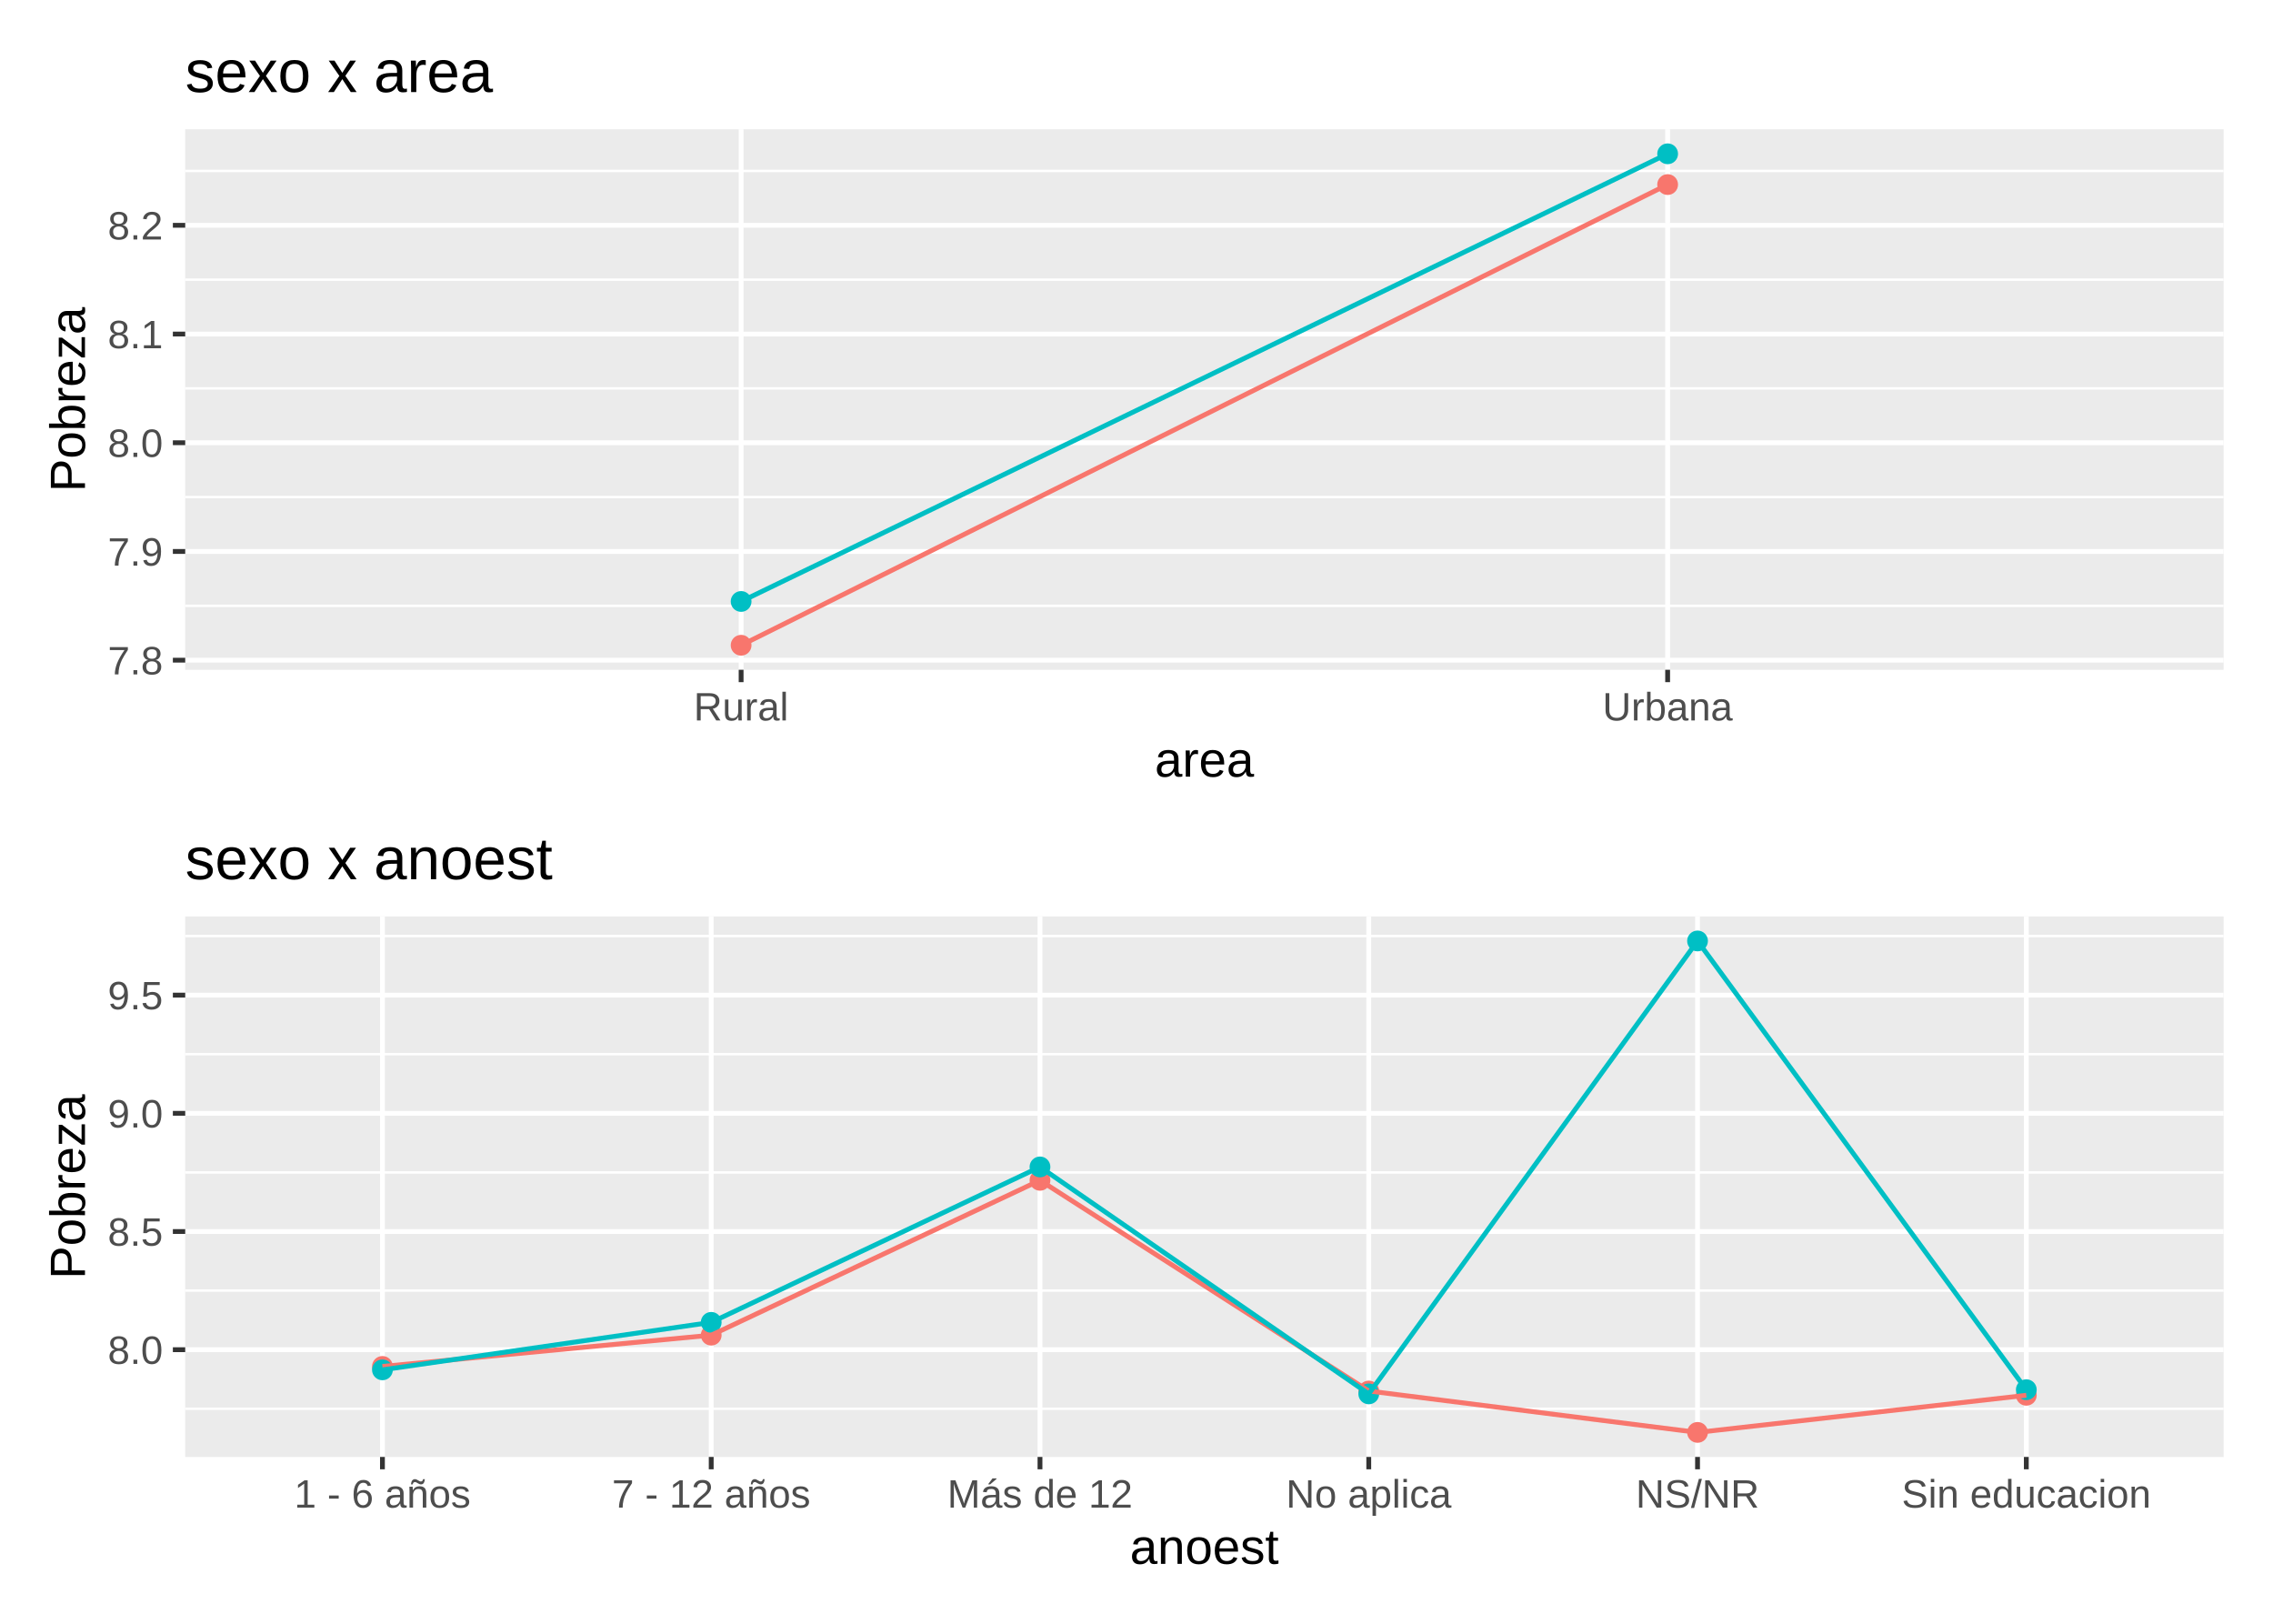
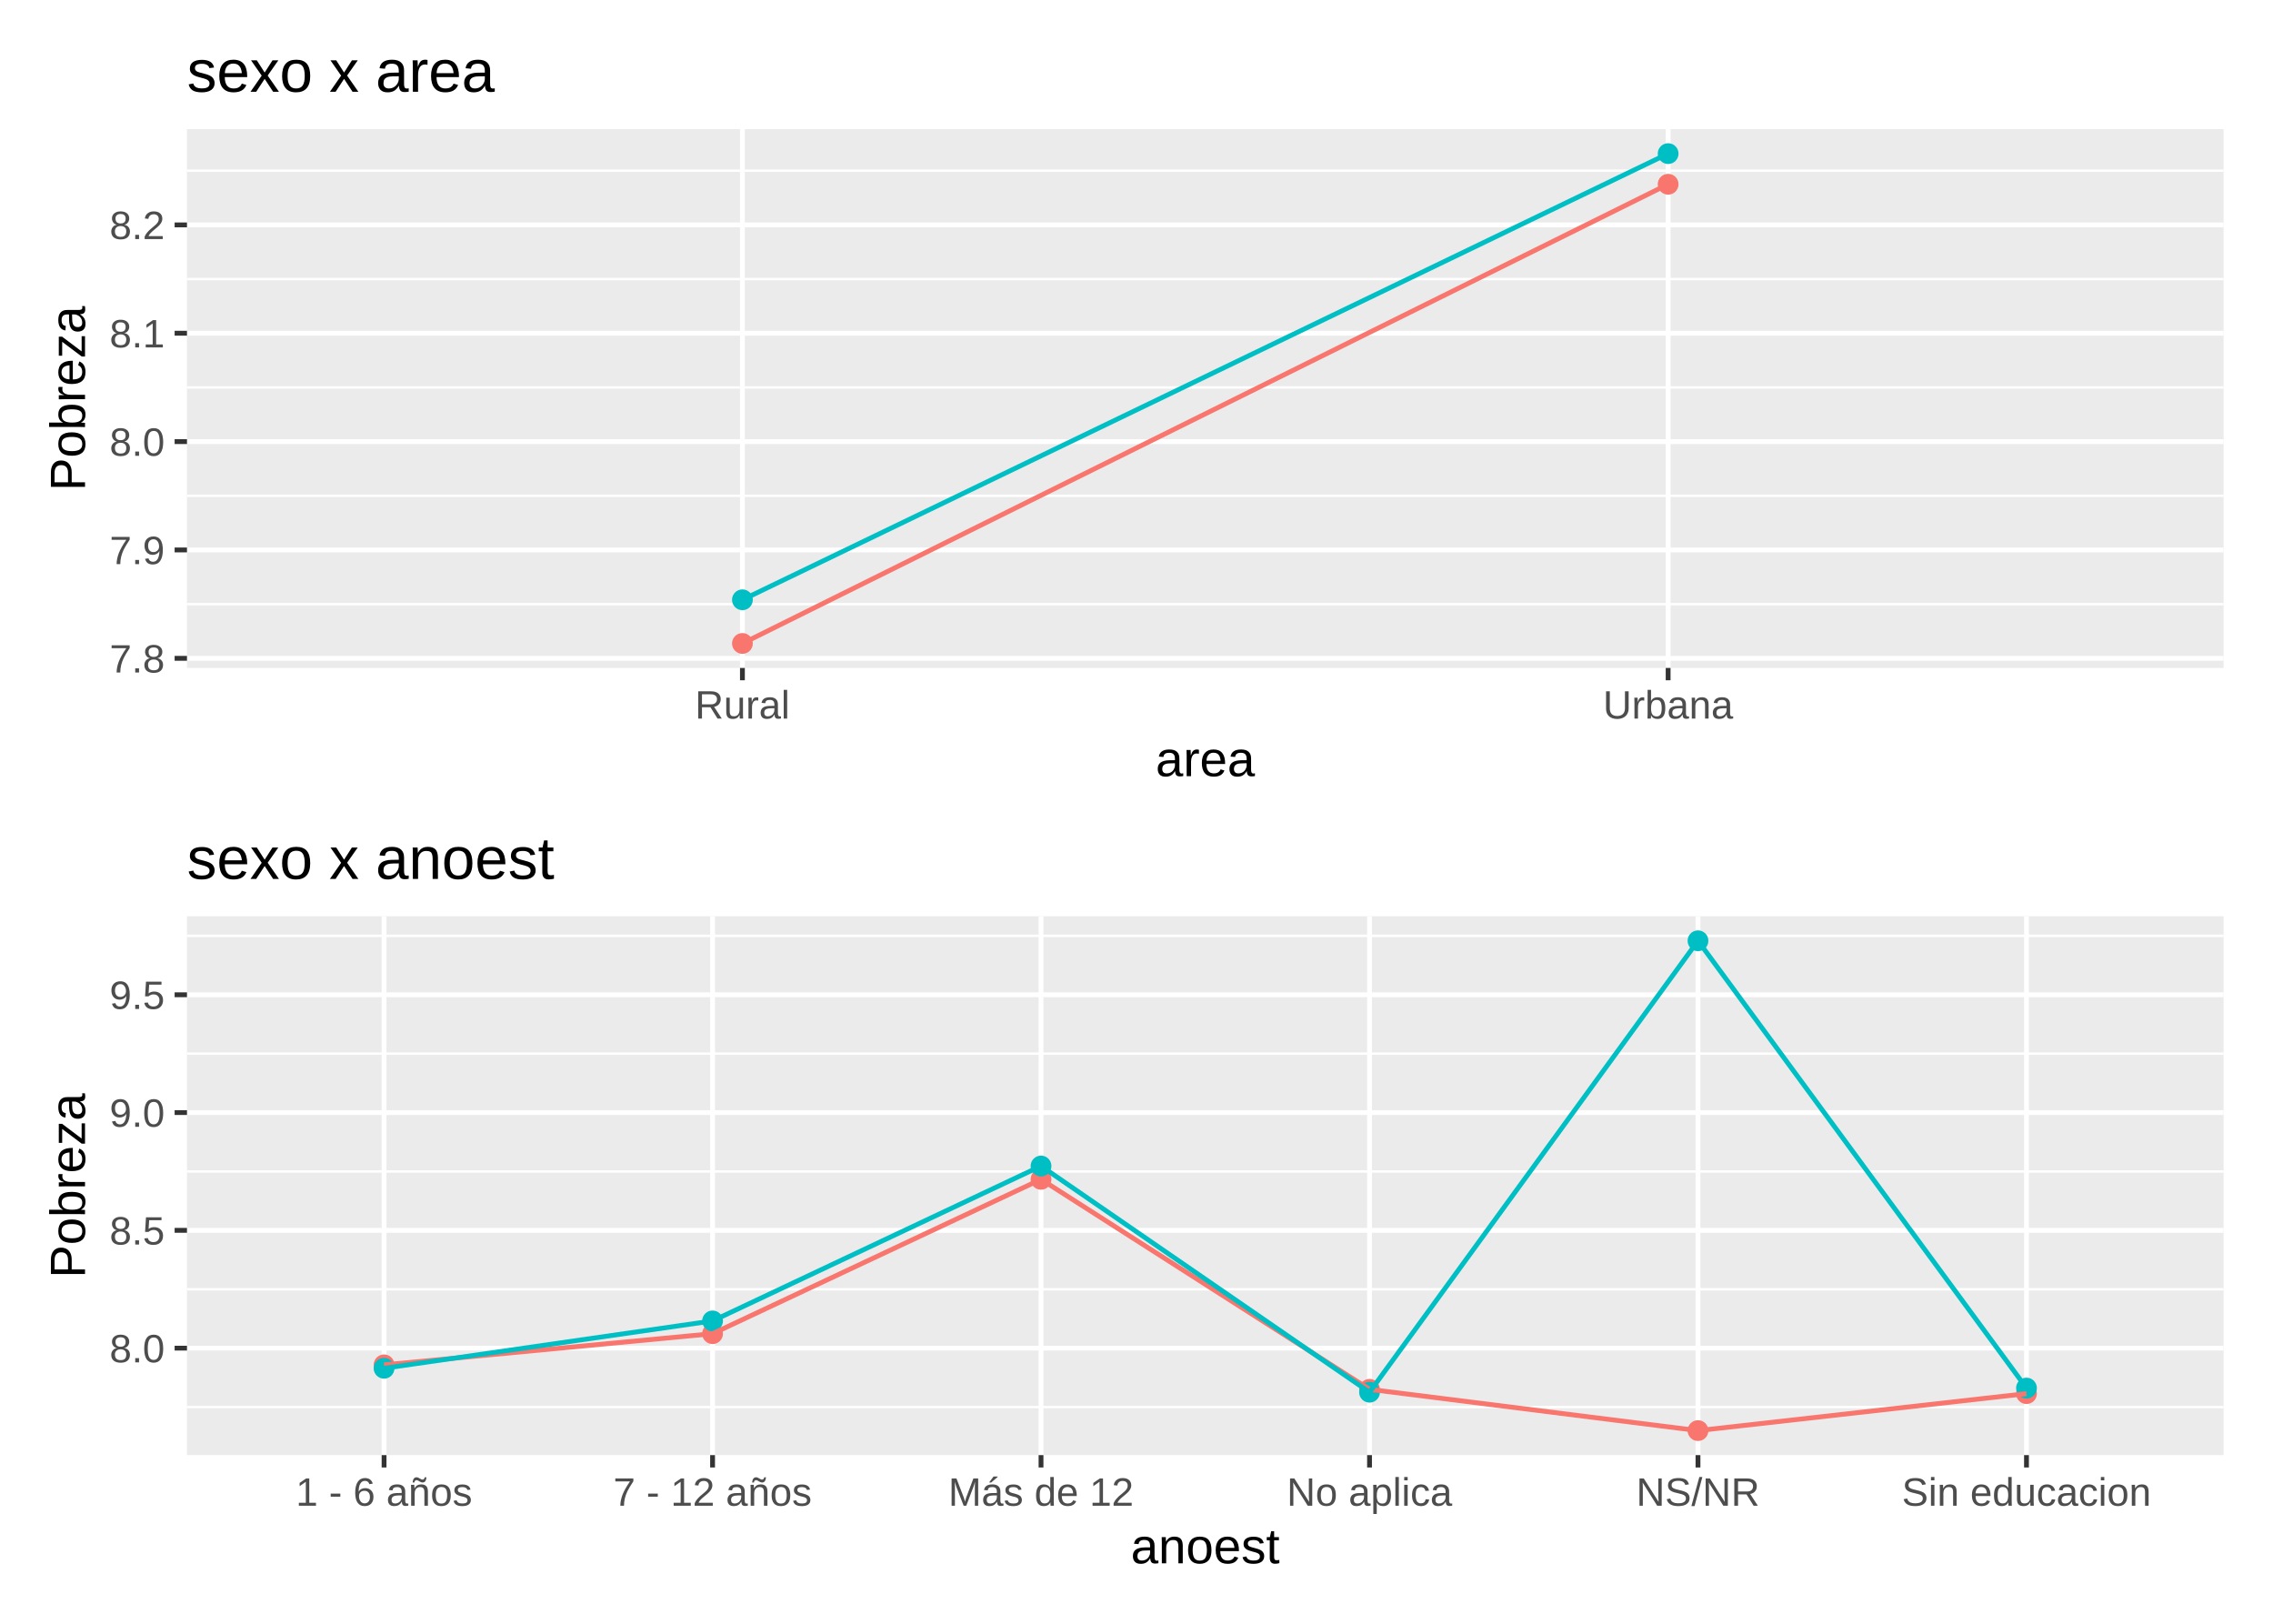
<svg xmlns="http://www.w3.org/2000/svg" class="svglite" width="504.00pt" height="360.00pt" viewBox="0 0 504.00 360.00">
  <defs>
    <style type="text/css">
    .svglite line, .svglite polyline, .svglite polygon, .svglite path, .svglite rect, .svglite circle {
      fill: none;
      stroke: #000000;
      stroke-linecap: round;
      stroke-linejoin: round;
      stroke-miterlimit: 10.00;
    }
    .svglite text {
      white-space: pre;
    }
  </style>
  </defs>
  <rect width="100%" height="100%" style="stroke: none; fill: #FFFFFF;" />
  <defs>
    <clipPath id="cpMC4wMHw1MDQuMDB8MC4wMHwzNjAuMDA=">
      <rect x="0.00" y="0.00" width="504.00" height="360.00" />
    </clipPath>
  </defs>
  <g clip-path="url(#cpMC4wMHw1MDQuMDB8MC4wMHwzNjAuMDA=)">
-     <rect x="0.00" y="0" width="504.00" height="360.00" style="stroke-width: 1.07; stroke: #FFFFFF; fill: #FFFFFF;" />
+     <rect x="0.00" y="0.00" width="504.00" height="360.00" style="stroke-width: 1.07; stroke: #FFFFFF; fill: #FFFFFF;" />
  </g>
-   <defs>
-     <clipPath id="cpNDEuMDd8NDkzLjA0fDI4LjY2fDMyMy4wMg==">
-       <rect x="41.07" y="28.66" width="451.98" height="294.37" />
-     </clipPath>
-   </defs>
-   <g clip-path="url(#cpNDEuMDd8NDkzLjA0fDI4LjY2fDMyMy4wMg==)">
- </g>
-   <g clip-path="url(#cpMC4wMHw1MDQuMDB8MC4wMHwzNjAuMDA=)">
- </g>
  <defs>
    <clipPath id="cpNS40OHw0OTguNTJ8NS40OHwxODAuMDA=">
      <rect x="5.48" y="5.48" width="493.04" height="174.52" />
    </clipPath>
  </defs>
  <g clip-path="url(#cpNS40OHw0OTguNTJ8NS40OHwxODAuMDA=)">
    <rect x="5.48" y="5.48" width="493.04" height="174.52" style="stroke-width: 1.07; stroke: #FFFFFF; fill: #FFFFFF;" />
  </g>
  <g clip-path="url(#cpMC4wMHw1MDQuMDB8MC4wMHwzNjAuMDA=)">
</g>
  <defs>
-     <clipPath id="cpNDEuMDd8NDkzLjA0fDI4LjY2fDE0OC41MA==">
-       <rect x="41.07" y="28.66" width="451.98" height="119.85" />
+     <clipPath id="cpNDEuNDZ8NDkzLjA0fDI4LjYzfDE0OC4wOQ==">
+       <rect x="41.46" y="28.63" width="451.58" height="119.46" />
    </clipPath>
  </defs>
-   <g clip-path="url(#cpNDEuMDd8NDkzLjA0fDI4LjY2fDE0OC41MA==)">
-     <rect x="41.07" y="28.66" width="451.98" height="119.85" style="stroke-width: 1.07; stroke: none; fill: #EBEBEB;" />
-     <polyline points="41.07,134.32 493.04,134.32 " style="stroke-width: 0.53; stroke: #FFFFFF; stroke-linecap: butt;" />
-     <polyline points="41.07,110.21 493.04,110.21 " style="stroke-width: 0.53; stroke: #FFFFFF; stroke-linecap: butt;" />
-     <polyline points="41.07,86.11 493.04,86.11 " style="stroke-width: 0.53; stroke: #FFFFFF; stroke-linecap: butt;" />
-     <polyline points="41.07,62.00 493.04,62.00 " style="stroke-width: 0.53; stroke: #FFFFFF; stroke-linecap: butt;" />
-     <polyline points="41.07,37.90 493.04,37.90 " style="stroke-width: 0.53; stroke: #FFFFFF; stroke-linecap: butt;" />
-     <polyline points="41.07,146.37 493.04,146.37 " style="stroke-width: 1.07; stroke: #FFFFFF; stroke-linecap: butt;" />
-     <polyline points="41.07,122.26 493.04,122.26 " style="stroke-width: 1.07; stroke: #FFFFFF; stroke-linecap: butt;" />
-     <polyline points="41.07,98.16 493.04,98.16 " style="stroke-width: 1.07; stroke: #FFFFFF; stroke-linecap: butt;" />
-     <polyline points="41.07,74.06 493.04,74.06 " style="stroke-width: 1.07; stroke: #FFFFFF; stroke-linecap: butt;" />
-     <polyline points="41.07,49.95 493.04,49.95 " style="stroke-width: 1.07; stroke: #FFFFFF; stroke-linecap: butt;" />
-     <polyline points="164.33,148.50 164.33,28.66 " style="stroke-width: 1.07; stroke: #FFFFFF; stroke-linecap: butt;" />
-     <polyline points="369.77,148.50 369.77,28.66 " style="stroke-width: 1.07; stroke: #FFFFFF; stroke-linecap: butt;" />
-     <circle cx="164.33" cy="143.06" r="1.95" style="stroke-width: 0.71; stroke: #F8766D; fill: #F8766D;" />
-     <circle cx="369.77" cy="40.92" r="1.95" style="stroke-width: 0.71; stroke: #F8766D; fill: #F8766D;" />
-     <circle cx="164.33" cy="133.35" r="1.95" style="stroke-width: 0.71; stroke: #00BFC4; fill: #00BFC4;" />
-     <circle cx="369.77" cy="34.10" r="1.95" style="stroke-width: 0.71; stroke: #00BFC4; fill: #00BFC4;" />
-     <polyline points="164.33,143.06 369.77,40.92 " style="stroke-width: 1.07; stroke: #F8766D; stroke-linecap: butt;" />
-     <polyline points="164.33,133.35 369.77,34.10 " style="stroke-width: 1.07; stroke: #00BFC4; stroke-linecap: butt;" />
+   <g clip-path="url(#cpNDEuNDZ8NDkzLjA0fDI4LjYzfDE0OC4wOQ==)">
+     <rect x="41.46" y="28.63" width="451.58" height="119.46" style="stroke-width: 1.07; stroke: none; fill: #EBEBEB;" />
+     <polyline points="41.46,133.95 493.04,133.95 " style="stroke-width: 0.53; stroke: #FFFFFF; stroke-linecap: butt;" />
+     <polyline points="41.46,109.92 493.04,109.92 " style="stroke-width: 0.53; stroke: #FFFFFF; stroke-linecap: butt;" />
+     <polyline points="41.46,85.90 493.04,85.90 " style="stroke-width: 0.53; stroke: #FFFFFF; stroke-linecap: butt;" />
+     <polyline points="41.46,61.87 493.04,61.87 " style="stroke-width: 0.53; stroke: #FFFFFF; stroke-linecap: butt;" />
+     <polyline points="41.46,37.84 493.04,37.84 " style="stroke-width: 0.53; stroke: #FFFFFF; stroke-linecap: butt;" />
+     <polyline points="41.46,145.96 493.04,145.96 " style="stroke-width: 1.07; stroke: #FFFFFF; stroke-linecap: butt;" />
+     <polyline points="41.46,121.93 493.04,121.93 " style="stroke-width: 1.07; stroke: #FFFFFF; stroke-linecap: butt;" />
+     <polyline points="41.46,97.91 493.04,97.91 " style="stroke-width: 1.07; stroke: #FFFFFF; stroke-linecap: butt;" />
+     <polyline points="41.46,73.88 493.04,73.88 " style="stroke-width: 1.07; stroke: #FFFFFF; stroke-linecap: butt;" />
+     <polyline points="41.46,49.86 493.04,49.86 " style="stroke-width: 1.07; stroke: #FFFFFF; stroke-linecap: butt;" />
+     <polyline points="164.62,148.09 164.62,28.63 " style="stroke-width: 1.07; stroke: #FFFFFF; stroke-linecap: butt;" />
+     <polyline points="369.88,148.09 369.88,28.63 " style="stroke-width: 1.07; stroke: #FFFFFF; stroke-linecap: butt;" />
+     <circle cx="164.62" cy="142.66" r="1.95" style="stroke-width: 0.71; stroke: #F8766D; fill: #F8766D;" />
+     <circle cx="369.88" cy="40.85" r="1.95" style="stroke-width: 0.71; stroke: #F8766D; fill: #F8766D;" />
+     <circle cx="164.62" cy="132.98" r="1.95" style="stroke-width: 0.71; stroke: #00BFC4; fill: #00BFC4;" />
+     <circle cx="369.88" cy="34.06" r="1.95" style="stroke-width: 0.71; stroke: #00BFC4; fill: #00BFC4;" />
+     <polyline points="164.62,142.66 369.88,40.85 " style="stroke-width: 1.07; stroke: #F8766D; stroke-linecap: butt;" />
+     <polyline points="164.62,132.98 369.88,34.06 " style="stroke-width: 1.07; stroke: #00BFC4; stroke-linecap: butt;" />
  </g>
  <g clip-path="url(#cpMC4wMHw1MDQuMDB8MC4wMHwzNjAuMDA=)">
-     <text x="36.13" y="149.52" text-anchor="end" style="font-size: 8.80px;fill: #4D4D4D; font-family: &quot;Arial&quot;;" textLength="12.24px" lengthAdjust="spacingAndGlyphs">7.8</text>
-     <text x="36.13" y="125.41" text-anchor="end" style="font-size: 8.80px;fill: #4D4D4D; font-family: &quot;Arial&quot;;" textLength="12.24px" lengthAdjust="spacingAndGlyphs">7.9</text>
-     <text x="36.13" y="101.31" text-anchor="end" style="font-size: 8.80px;fill: #4D4D4D; font-family: &quot;Arial&quot;;" textLength="12.24px" lengthAdjust="spacingAndGlyphs">8.0</text>
-     <text x="36.13" y="77.21" text-anchor="end" style="font-size: 8.80px;fill: #4D4D4D; font-family: &quot;Arial&quot;;" textLength="12.24px" lengthAdjust="spacingAndGlyphs">8.1</text>
-     <text x="36.13" y="53.10" text-anchor="end" style="font-size: 8.80px;fill: #4D4D4D; font-family: &quot;Arial&quot;;" textLength="12.24px" lengthAdjust="spacingAndGlyphs">8.2</text>
-     <polyline points="38.33,146.37 41.07,146.37 " style="stroke-width: 1.07; stroke: #333333; stroke-linecap: butt;" />
-     <polyline points="38.33,122.26 41.07,122.26 " style="stroke-width: 1.07; stroke: #333333; stroke-linecap: butt;" />
-     <polyline points="38.33,98.16 41.07,98.16 " style="stroke-width: 1.07; stroke: #333333; stroke-linecap: butt;" />
-     <polyline points="38.33,74.06 41.07,74.06 " style="stroke-width: 1.07; stroke: #333333; stroke-linecap: butt;" />
-     <polyline points="38.33,49.95 41.07,49.95 " style="stroke-width: 1.07; stroke: #333333; stroke-linecap: butt;" />
-     <polyline points="164.33,151.24 164.33,148.50 " style="stroke-width: 1.07; stroke: #333333; stroke-linecap: butt;" />
-     <polyline points="369.77,151.24 369.77,148.50 " style="stroke-width: 1.07; stroke: #333333; stroke-linecap: butt;" />
-     <text x="164.33" y="159.74" text-anchor="middle" style="font-size: 8.80px;fill: #4D4D4D; font-family: &quot;Arial&quot;;" textLength="21.02px" lengthAdjust="spacingAndGlyphs">Rural</text>
-     <text x="369.77" y="159.74" text-anchor="middle" style="font-size: 8.80px;fill: #4D4D4D; font-family: &quot;Arial&quot;;" textLength="28.86px" lengthAdjust="spacingAndGlyphs">Urbana</text>
-     <text x="267.05" y="172.20" text-anchor="middle" style="font-size: 11.00px; font-family: &quot;Arial&quot;;" textLength="22.02px" lengthAdjust="spacingAndGlyphs">area</text>
-     <text transform="translate(18.84,88.58) rotate(-90)" text-anchor="middle" style="font-size: 11.00px; font-family: &quot;Arial&quot;;" textLength="40.98px" lengthAdjust="spacingAndGlyphs">Pobreza</text>
-     <text x="41.07" y="20.41" style="font-size: 13.20px; font-family: &quot;Arial&quot;;" textLength="68.19px" lengthAdjust="spacingAndGlyphs">sexo x area</text>
+     <text x="36.53" y="149.11" text-anchor="end" style="font-size: 8.80px;fill: #4D4D4D; font-family: &quot;Arial&quot;;" textLength="12.24px" lengthAdjust="spacingAndGlyphs">7.8</text>
+     <text x="36.53" y="125.08" text-anchor="end" style="font-size: 8.80px;fill: #4D4D4D; font-family: &quot;Arial&quot;;" textLength="12.24px" lengthAdjust="spacingAndGlyphs">7.9</text>
+     <text x="36.53" y="101.06" text-anchor="end" style="font-size: 8.80px;fill: #4D4D4D; font-family: &quot;Arial&quot;;" textLength="12.24px" lengthAdjust="spacingAndGlyphs">8.0</text>
+     <text x="36.53" y="77.03" text-anchor="end" style="font-size: 8.80px;fill: #4D4D4D; font-family: &quot;Arial&quot;;" textLength="12.24px" lengthAdjust="spacingAndGlyphs">8.1</text>
+     <text x="36.53" y="53.01" text-anchor="end" style="font-size: 8.80px;fill: #4D4D4D; font-family: &quot;Arial&quot;;" textLength="12.24px" lengthAdjust="spacingAndGlyphs">8.2</text>
+     <polyline points="38.72,145.96 41.46,145.96 " style="stroke-width: 1.07; stroke: #333333; stroke-linecap: butt;" />
+     <polyline points="38.72,121.93 41.46,121.93 " style="stroke-width: 1.07; stroke: #333333; stroke-linecap: butt;" />
+     <polyline points="38.72,97.91 41.46,97.91 " style="stroke-width: 1.07; stroke: #333333; stroke-linecap: butt;" />
+     <polyline points="38.72,73.88 41.46,73.88 " style="stroke-width: 1.07; stroke: #333333; stroke-linecap: butt;" />
+     <polyline points="38.72,49.86 41.46,49.86 " style="stroke-width: 1.07; stroke: #333333; stroke-linecap: butt;" />
+     <polyline points="164.62,150.83 164.62,148.09 " style="stroke-width: 1.07; stroke: #333333; stroke-linecap: butt;" />
+     <polyline points="369.88,150.83 369.88,148.09 " style="stroke-width: 1.07; stroke: #333333; stroke-linecap: butt;" />
+     <text x="164.62" y="159.32" text-anchor="middle" style="font-size: 8.80px;fill: #4D4D4D; font-family: &quot;Arial&quot;;" textLength="21.02px" lengthAdjust="spacingAndGlyphs">Rural</text>
+     <text x="369.88" y="159.32" text-anchor="middle" style="font-size: 8.80px;fill: #4D4D4D; font-family: &quot;Arial&quot;;" textLength="28.86px" lengthAdjust="spacingAndGlyphs">Urbana</text>
+     <text x="267.25" y="172.09" text-anchor="middle" style="font-size: 11.00px; font-family: &quot;Arial&quot;;" textLength="22.02px" lengthAdjust="spacingAndGlyphs">area</text>
+     <text transform="translate(18.85,88.36) rotate(-90)" text-anchor="middle" style="font-size: 11.00px; font-family: &quot;Arial&quot;;" textLength="40.98px" lengthAdjust="spacingAndGlyphs">Pobreza</text>
+     <text x="41.46" y="20.35" style="font-size: 13.20px; font-family: &quot;Arial&quot;;" textLength="68.19px" lengthAdjust="spacingAndGlyphs">sexo x area</text>
  </g>
  <defs>
    <clipPath id="cpNS40OHw0OTguNTJ8MTgwLjAwfDM1NC41Mg==">
      <rect x="5.48" y="180.00" width="493.04" height="174.52" />
    </clipPath>
  </defs>
  <g clip-path="url(#cpNS40OHw0OTguNTJ8MTgwLjAwfDM1NC41Mg==)">
    <rect x="5.48" y="180.00" width="493.04" height="174.52" style="stroke-width: 1.07; stroke: #FFFFFF; fill: #FFFFFF;" />
  </g>
  <g clip-path="url(#cpMC4wMHw1MDQuMDB8MC4wMHwzNjAuMDA=)">
</g>
  <defs>
-     <clipPath id="cpNDEuMDd8NDkzLjA0fDIwMy4xOHwzMjMuMDI=">
-       <rect x="41.07" y="203.18" width="451.98" height="119.85" />
+     <clipPath id="cpNDEuNDZ8NDkzLjA0fDIwMy4xNXwzMjIuNjE=">
+       <rect x="41.46" y="203.15" width="451.58" height="119.46" />
    </clipPath>
  </defs>
-   <g clip-path="url(#cpNDEuMDd8NDkzLjA0fDIwMy4xOHwzMjMuMDI=)">
-     <rect x="41.07" y="203.18" width="451.98" height="119.85" style="stroke-width: 1.07; stroke: none; fill: #EBEBEB;" />
-     <polyline points="41.07,312.34 493.04,312.34 " style="stroke-width: 0.53; stroke: #FFFFFF; stroke-linecap: butt;" />
-     <polyline points="41.07,286.14 493.04,286.14 " style="stroke-width: 0.53; stroke: #FFFFFF; stroke-linecap: butt;" />
-     <polyline points="41.07,259.94 493.04,259.94 " style="stroke-width: 0.53; stroke: #FFFFFF; stroke-linecap: butt;" />
-     <polyline points="41.07,233.73 493.04,233.73 " style="stroke-width: 0.53; stroke: #FFFFFF; stroke-linecap: butt;" />
-     <polyline points="41.07,207.53 493.04,207.53 " style="stroke-width: 0.53; stroke: #FFFFFF; stroke-linecap: butt;" />
-     <polyline points="41.07,299.24 493.04,299.24 " style="stroke-width: 1.07; stroke: #FFFFFF; stroke-linecap: butt;" />
-     <polyline points="41.07,273.04 493.04,273.04 " style="stroke-width: 1.07; stroke: #FFFFFF; stroke-linecap: butt;" />
-     <polyline points="41.07,246.83 493.04,246.83 " style="stroke-width: 1.07; stroke: #FFFFFF; stroke-linecap: butt;" />
-     <polyline points="41.07,220.63 493.04,220.63 " style="stroke-width: 1.07; stroke: #FFFFFF; stroke-linecap: butt;" />
-     <polyline points="84.80,323.02 84.80,203.18 " style="stroke-width: 1.07; stroke: #FFFFFF; stroke-linecap: butt;" />
-     <polyline points="157.70,323.02 157.70,203.18 " style="stroke-width: 1.07; stroke: #FFFFFF; stroke-linecap: butt;" />
-     <polyline points="230.60,323.02 230.60,203.18 " style="stroke-width: 1.07; stroke: #FFFFFF; stroke-linecap: butt;" />
-     <polyline points="303.50,323.02 303.50,203.18 " style="stroke-width: 1.07; stroke: #FFFFFF; stroke-linecap: butt;" />
-     <polyline points="376.40,323.02 376.40,203.18 " style="stroke-width: 1.07; stroke: #FFFFFF; stroke-linecap: butt;" />
-     <polyline points="449.30,323.02 449.30,203.18 " style="stroke-width: 1.07; stroke: #FFFFFF; stroke-linecap: butt;" />
-     <circle cx="449.30" cy="309.35" r="1.95" style="stroke-width: 0.71; stroke: #F8766D; fill: #F8766D;" />
-     <circle cx="84.80" cy="302.95" r="1.95" style="stroke-width: 0.71; stroke: #F8766D; fill: #F8766D;" />
-     <circle cx="157.70" cy="296.02" r="1.95" style="stroke-width: 0.71; stroke: #F8766D; fill: #F8766D;" />
-     <circle cx="230.60" cy="261.69" r="1.95" style="stroke-width: 0.71; stroke: #F8766D; fill: #F8766D;" />
-     <circle cx="303.50" cy="308.40" r="1.95" style="stroke-width: 0.71; stroke: #F8766D; fill: #F8766D;" />
-     <circle cx="376.40" cy="317.58" r="1.95" style="stroke-width: 0.71; stroke: #F8766D; fill: #F8766D;" />
-     <circle cx="449.30" cy="308.11" r="1.95" style="stroke-width: 0.71; stroke: #00BFC4; fill: #00BFC4;" />
-     <circle cx="84.80" cy="303.71" r="1.95" style="stroke-width: 0.71; stroke: #00BFC4; fill: #00BFC4;" />
-     <circle cx="157.70" cy="293.18" r="1.95" style="stroke-width: 0.71; stroke: #00BFC4; fill: #00BFC4;" />
-     <circle cx="230.60" cy="258.72" r="1.95" style="stroke-width: 0.71; stroke: #00BFC4; fill: #00BFC4;" />
-     <circle cx="303.50" cy="309.04" r="1.95" style="stroke-width: 0.71; stroke: #00BFC4; fill: #00BFC4;" />
-     <circle cx="376.40" cy="208.62" r="1.95" style="stroke-width: 0.71; stroke: #00BFC4; fill: #00BFC4;" />
-     <polyline points="84.80,302.95 157.70,296.02 230.60,261.69 303.50,308.40 376.40,317.58 449.30,309.35 " style="stroke-width: 1.07; stroke: #F8766D; stroke-linecap: butt;" />
-     <polyline points="84.80,303.71 157.70,293.18 230.60,258.72 303.50,309.04 376.40,208.62 449.30,308.11 " style="stroke-width: 1.07; stroke: #00BFC4; stroke-linecap: butt;" />
+   <g clip-path="url(#cpNDEuNDZ8NDkzLjA0fDIwMy4xNXwzMjIuNjE=)">
+     <rect x="41.46" y="203.15" width="451.58" height="119.46" style="stroke-width: 1.07; stroke: none; fill: #EBEBEB;" />
+     <polyline points="41.46,311.96 493.04,311.96 " style="stroke-width: 0.53; stroke: #FFFFFF; stroke-linecap: butt;" />
+     <polyline points="41.46,285.84 493.04,285.84 " style="stroke-width: 0.53; stroke: #FFFFFF; stroke-linecap: butt;" />
+     <polyline points="41.46,259.73 493.04,259.73 " style="stroke-width: 0.53; stroke: #FFFFFF; stroke-linecap: butt;" />
+     <polyline points="41.46,233.61 493.04,233.61 " style="stroke-width: 0.53; stroke: #FFFFFF; stroke-linecap: butt;" />
+     <polyline points="41.46,207.49 493.04,207.49 " style="stroke-width: 0.53; stroke: #FFFFFF; stroke-linecap: butt;" />
+     <polyline points="41.46,298.90 493.04,298.90 " style="stroke-width: 1.07; stroke: #FFFFFF; stroke-linecap: butt;" />
+     <polyline points="41.46,272.78 493.04,272.78 " style="stroke-width: 1.07; stroke: #FFFFFF; stroke-linecap: butt;" />
+     <polyline points="41.46,246.67 493.04,246.67 " style="stroke-width: 1.07; stroke: #FFFFFF; stroke-linecap: butt;" />
+     <polyline points="41.46,220.55 493.04,220.55 " style="stroke-width: 1.07; stroke: #FFFFFF; stroke-linecap: butt;" />
+     <polyline points="85.16,322.61 85.16,203.15 " style="stroke-width: 1.07; stroke: #FFFFFF; stroke-linecap: butt;" />
+     <polyline points="158.00,322.61 158.00,203.15 " style="stroke-width: 1.07; stroke: #FFFFFF; stroke-linecap: butt;" />
+     <polyline points="230.83,322.61 230.83,203.15 " style="stroke-width: 1.07; stroke: #FFFFFF; stroke-linecap: butt;" />
+     <polyline points="303.67,322.61 303.67,203.15 " style="stroke-width: 1.07; stroke: #FFFFFF; stroke-linecap: butt;" />
+     <polyline points="376.50,322.61 376.50,203.15 " style="stroke-width: 1.07; stroke: #FFFFFF; stroke-linecap: butt;" />
+     <polyline points="449.34,322.61 449.34,203.15 " style="stroke-width: 1.07; stroke: #FFFFFF; stroke-linecap: butt;" />
+     <circle cx="449.34" cy="308.98" r="1.95" style="stroke-width: 0.71; stroke: #F8766D; fill: #F8766D;" />
+     <circle cx="85.16" cy="302.60" r="1.95" style="stroke-width: 0.71; stroke: #F8766D; fill: #F8766D;" />
+     <circle cx="158.00" cy="295.69" r="1.95" style="stroke-width: 0.71; stroke: #F8766D; fill: #F8766D;" />
+     <circle cx="230.83" cy="261.47" r="1.95" style="stroke-width: 0.71; stroke: #F8766D; fill: #F8766D;" />
+     <circle cx="303.67" cy="308.03" r="1.95" style="stroke-width: 0.71; stroke: #F8766D; fill: #F8766D;" />
+     <circle cx="376.50" cy="317.18" r="1.95" style="stroke-width: 0.71; stroke: #F8766D; fill: #F8766D;" />
+     <circle cx="449.34" cy="307.75" r="1.95" style="stroke-width: 0.71; stroke: #00BFC4; fill: #00BFC4;" />
+     <circle cx="85.16" cy="303.36" r="1.95" style="stroke-width: 0.71; stroke: #00BFC4; fill: #00BFC4;" />
+     <circle cx="158.00" cy="292.86" r="1.95" style="stroke-width: 0.71; stroke: #00BFC4; fill: #00BFC4;" />
+     <circle cx="230.83" cy="258.52" r="1.95" style="stroke-width: 0.71; stroke: #00BFC4; fill: #00BFC4;" />
+     <circle cx="303.67" cy="308.67" r="1.95" style="stroke-width: 0.71; stroke: #00BFC4; fill: #00BFC4;" />
+     <circle cx="376.50" cy="208.58" r="1.95" style="stroke-width: 0.71; stroke: #00BFC4; fill: #00BFC4;" />
+     <polyline points="85.16,302.60 158.00,295.69 230.83,261.47 303.67,308.03 376.50,317.18 449.34,308.98 " style="stroke-width: 1.07; stroke: #F8766D; stroke-linecap: butt;" />
+     <polyline points="85.16,303.36 158.00,292.86 230.83,258.52 303.67,308.67 376.50,208.58 449.34,307.75 " style="stroke-width: 1.07; stroke: #00BFC4; stroke-linecap: butt;" />
  </g>
  <g clip-path="url(#cpMC4wMHw1MDQuMDB8MC4wMHwzNjAuMDA=)">
-     <text x="36.13" y="302.39" text-anchor="end" style="font-size: 8.80px;fill: #4D4D4D; font-family: &quot;Arial&quot;;" textLength="12.24px" lengthAdjust="spacingAndGlyphs">8.0</text>
-     <text x="36.13" y="276.19" text-anchor="end" style="font-size: 8.80px;fill: #4D4D4D; font-family: &quot;Arial&quot;;" textLength="12.24px" lengthAdjust="spacingAndGlyphs">8.5</text>
-     <text x="36.13" y="249.98" text-anchor="end" style="font-size: 8.80px;fill: #4D4D4D; font-family: &quot;Arial&quot;;" textLength="12.24px" lengthAdjust="spacingAndGlyphs">9.0</text>
-     <text x="36.13" y="223.78" text-anchor="end" style="font-size: 8.80px;fill: #4D4D4D; font-family: &quot;Arial&quot;;" textLength="12.24px" lengthAdjust="spacingAndGlyphs">9.5</text>
-     <polyline points="38.33,299.24 41.07,299.24 " style="stroke-width: 1.07; stroke: #333333; stroke-linecap: butt;" />
-     <polyline points="38.33,273.04 41.07,273.04 " style="stroke-width: 1.07; stroke: #333333; stroke-linecap: butt;" />
-     <polyline points="38.33,246.83 41.07,246.83 " style="stroke-width: 1.07; stroke: #333333; stroke-linecap: butt;" />
-     <polyline points="38.33,220.63 41.07,220.63 " style="stroke-width: 1.07; stroke: #333333; stroke-linecap: butt;" />
-     <polyline points="84.80,325.76 84.80,323.02 " style="stroke-width: 1.07; stroke: #333333; stroke-linecap: butt;" />
-     <polyline points="157.70,325.76 157.70,323.02 " style="stroke-width: 1.07; stroke: #333333; stroke-linecap: butt;" />
-     <polyline points="230.60,325.76 230.60,323.02 " style="stroke-width: 1.07; stroke: #333333; stroke-linecap: butt;" />
-     <polyline points="303.50,325.76 303.50,323.02 " style="stroke-width: 1.07; stroke: #333333; stroke-linecap: butt;" />
-     <polyline points="376.40,325.76 376.40,323.02 " style="stroke-width: 1.07; stroke: #333333; stroke-linecap: butt;" />
-     <polyline points="449.30,325.76 449.30,323.02 " style="stroke-width: 1.07; stroke: #333333; stroke-linecap: butt;" />
-     <text x="84.80" y="334.26" text-anchor="middle" style="font-size: 8.80px;fill: #4D4D4D; font-family: &quot;Arial&quot;;" textLength="39.15px" lengthAdjust="spacingAndGlyphs">1 - 6 años</text>
-     <text x="157.70" y="334.26" text-anchor="middle" style="font-size: 8.80px;fill: #4D4D4D; font-family: &quot;Arial&quot;;" textLength="44.05px" lengthAdjust="spacingAndGlyphs">7 - 12 años</text>
-     <text x="230.60" y="334.26" text-anchor="middle" style="font-size: 8.80px;fill: #4D4D4D; font-family: &quot;Arial&quot;;" textLength="41.10px" lengthAdjust="spacingAndGlyphs">Más de 12</text>
-     <text x="303.50" y="334.26" text-anchor="middle" style="font-size: 8.80px;fill: #4D4D4D; font-family: &quot;Arial&quot;;" textLength="36.68px" lengthAdjust="spacingAndGlyphs">No aplica</text>
-     <text x="376.40" y="334.26" text-anchor="middle" style="font-size: 8.80px;fill: #4D4D4D; font-family: &quot;Arial&quot;;" textLength="27.37px" lengthAdjust="spacingAndGlyphs">NS/NR</text>
-     <text x="449.30" y="334.26" text-anchor="middle" style="font-size: 8.80px;fill: #4D4D4D; font-family: &quot;Arial&quot;;" textLength="55.29px" lengthAdjust="spacingAndGlyphs">Sin educacion</text>
-     <text x="267.05" y="346.72" text-anchor="middle" style="font-size: 11.00px; font-family: &quot;Arial&quot;;" textLength="33.04px" lengthAdjust="spacingAndGlyphs">anoest</text>
-     <text transform="translate(18.84,263.10) rotate(-90)" text-anchor="middle" style="font-size: 11.00px; font-family: &quot;Arial&quot;;" textLength="40.98px" lengthAdjust="spacingAndGlyphs">Pobreza</text>
-     <text x="41.07" y="194.93" style="font-size: 13.20px; font-family: &quot;Arial&quot;;" textLength="81.40px" lengthAdjust="spacingAndGlyphs">sexo x anoest</text>
+     <text x="36.53" y="302.05" text-anchor="end" style="font-size: 8.80px;fill: #4D4D4D; font-family: &quot;Arial&quot;;" textLength="12.24px" lengthAdjust="spacingAndGlyphs">8.0</text>
+     <text x="36.53" y="275.93" text-anchor="end" style="font-size: 8.80px;fill: #4D4D4D; font-family: &quot;Arial&quot;;" textLength="12.24px" lengthAdjust="spacingAndGlyphs">8.5</text>
+     <text x="36.53" y="249.82" text-anchor="end" style="font-size: 8.80px;fill: #4D4D4D; font-family: &quot;Arial&quot;;" textLength="12.24px" lengthAdjust="spacingAndGlyphs">9.0</text>
+     <text x="36.53" y="223.70" text-anchor="end" style="font-size: 8.80px;fill: #4D4D4D; font-family: &quot;Arial&quot;;" textLength="12.24px" lengthAdjust="spacingAndGlyphs">9.5</text>
+     <polyline points="38.72,298.90 41.46,298.90 " style="stroke-width: 1.07; stroke: #333333; stroke-linecap: butt;" />
+     <polyline points="38.72,272.78 41.46,272.78 " style="stroke-width: 1.07; stroke: #333333; stroke-linecap: butt;" />
+     <polyline points="38.72,246.67 41.46,246.67 " style="stroke-width: 1.07; stroke: #333333; stroke-linecap: butt;" />
+     <polyline points="38.72,220.55 41.46,220.55 " style="stroke-width: 1.07; stroke: #333333; stroke-linecap: butt;" />
+     <polyline points="85.16,325.35 85.16,322.61 " style="stroke-width: 1.07; stroke: #333333; stroke-linecap: butt;" />
+     <polyline points="158.00,325.35 158.00,322.61 " style="stroke-width: 1.07; stroke: #333333; stroke-linecap: butt;" />
+     <polyline points="230.83,325.35 230.83,322.61 " style="stroke-width: 1.07; stroke: #333333; stroke-linecap: butt;" />
+     <polyline points="303.67,325.35 303.67,322.61 " style="stroke-width: 1.07; stroke: #333333; stroke-linecap: butt;" />
+     <polyline points="376.50,325.35 376.50,322.61 " style="stroke-width: 1.07; stroke: #333333; stroke-linecap: butt;" />
+     <polyline points="449.34,325.35 449.34,322.61 " style="stroke-width: 1.07; stroke: #333333; stroke-linecap: butt;" />
+     <text x="85.16" y="333.84" text-anchor="middle" style="font-size: 8.80px;fill: #4D4D4D; font-family: &quot;Arial&quot;;" textLength="39.15px" lengthAdjust="spacingAndGlyphs">1 - 6 años</text>
+     <text x="158.00" y="333.84" text-anchor="middle" style="font-size: 8.80px;fill: #4D4D4D; font-family: &quot;Arial&quot;;" textLength="44.05px" lengthAdjust="spacingAndGlyphs">7 - 12 años</text>
+     <text x="230.83" y="333.84" text-anchor="middle" style="font-size: 8.80px;fill: #4D4D4D; font-family: &quot;Arial&quot;;" textLength="41.10px" lengthAdjust="spacingAndGlyphs">Más de 12</text>
+     <text x="303.67" y="333.84" text-anchor="middle" style="font-size: 8.80px;fill: #4D4D4D; font-family: &quot;Arial&quot;;" textLength="36.68px" lengthAdjust="spacingAndGlyphs">No aplica</text>
+     <text x="376.50" y="333.84" text-anchor="middle" style="font-size: 8.80px;fill: #4D4D4D; font-family: &quot;Arial&quot;;" textLength="27.37px" lengthAdjust="spacingAndGlyphs">NS/NR</text>
+     <text x="449.34" y="333.84" text-anchor="middle" style="font-size: 8.80px;fill: #4D4D4D; font-family: &quot;Arial&quot;;" textLength="55.29px" lengthAdjust="spacingAndGlyphs">Sin educacion</text>
+     <text x="267.25" y="346.61" text-anchor="middle" style="font-size: 11.00px; font-family: &quot;Arial&quot;;" textLength="33.04px" lengthAdjust="spacingAndGlyphs">anoest</text>
+     <text transform="translate(18.85,262.88) rotate(-90)" text-anchor="middle" style="font-size: 11.00px; font-family: &quot;Arial&quot;;" textLength="40.98px" lengthAdjust="spacingAndGlyphs">Pobreza</text>
+     <text x="41.46" y="194.87" style="font-size: 13.20px; font-family: &quot;Arial&quot;;" textLength="81.40px" lengthAdjust="spacingAndGlyphs">sexo x anoest</text>
  </g>
</svg>
